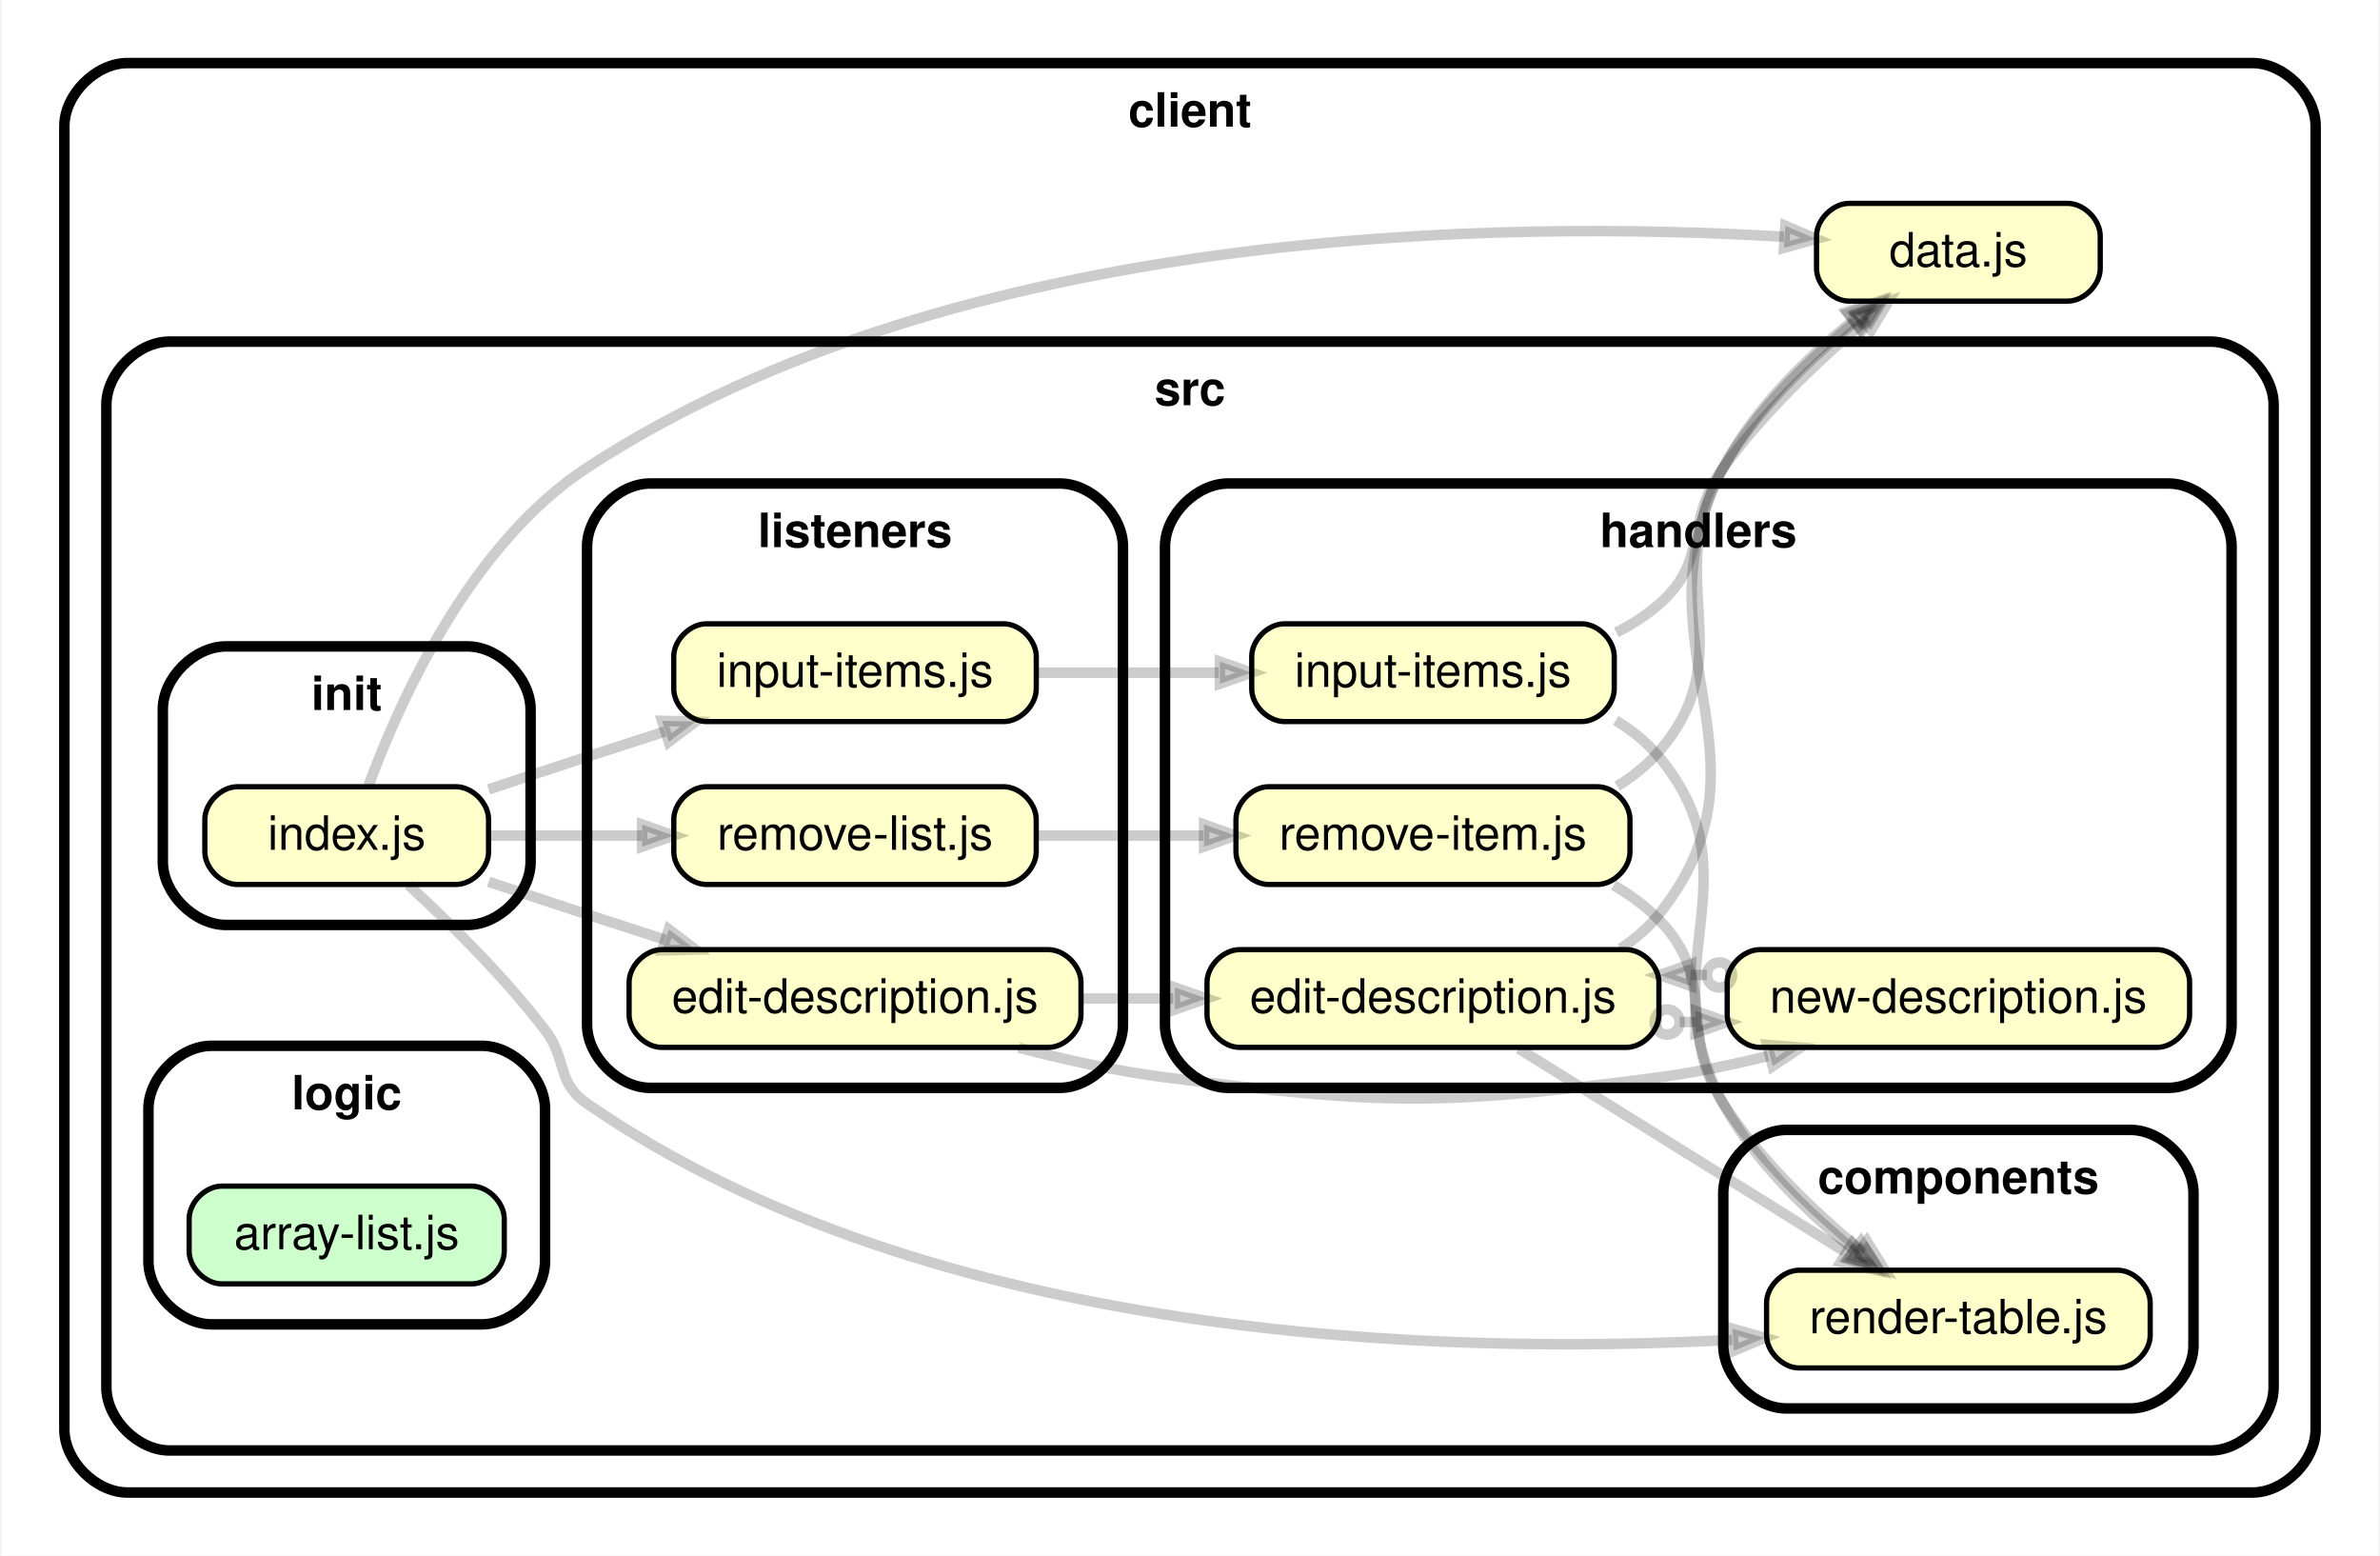
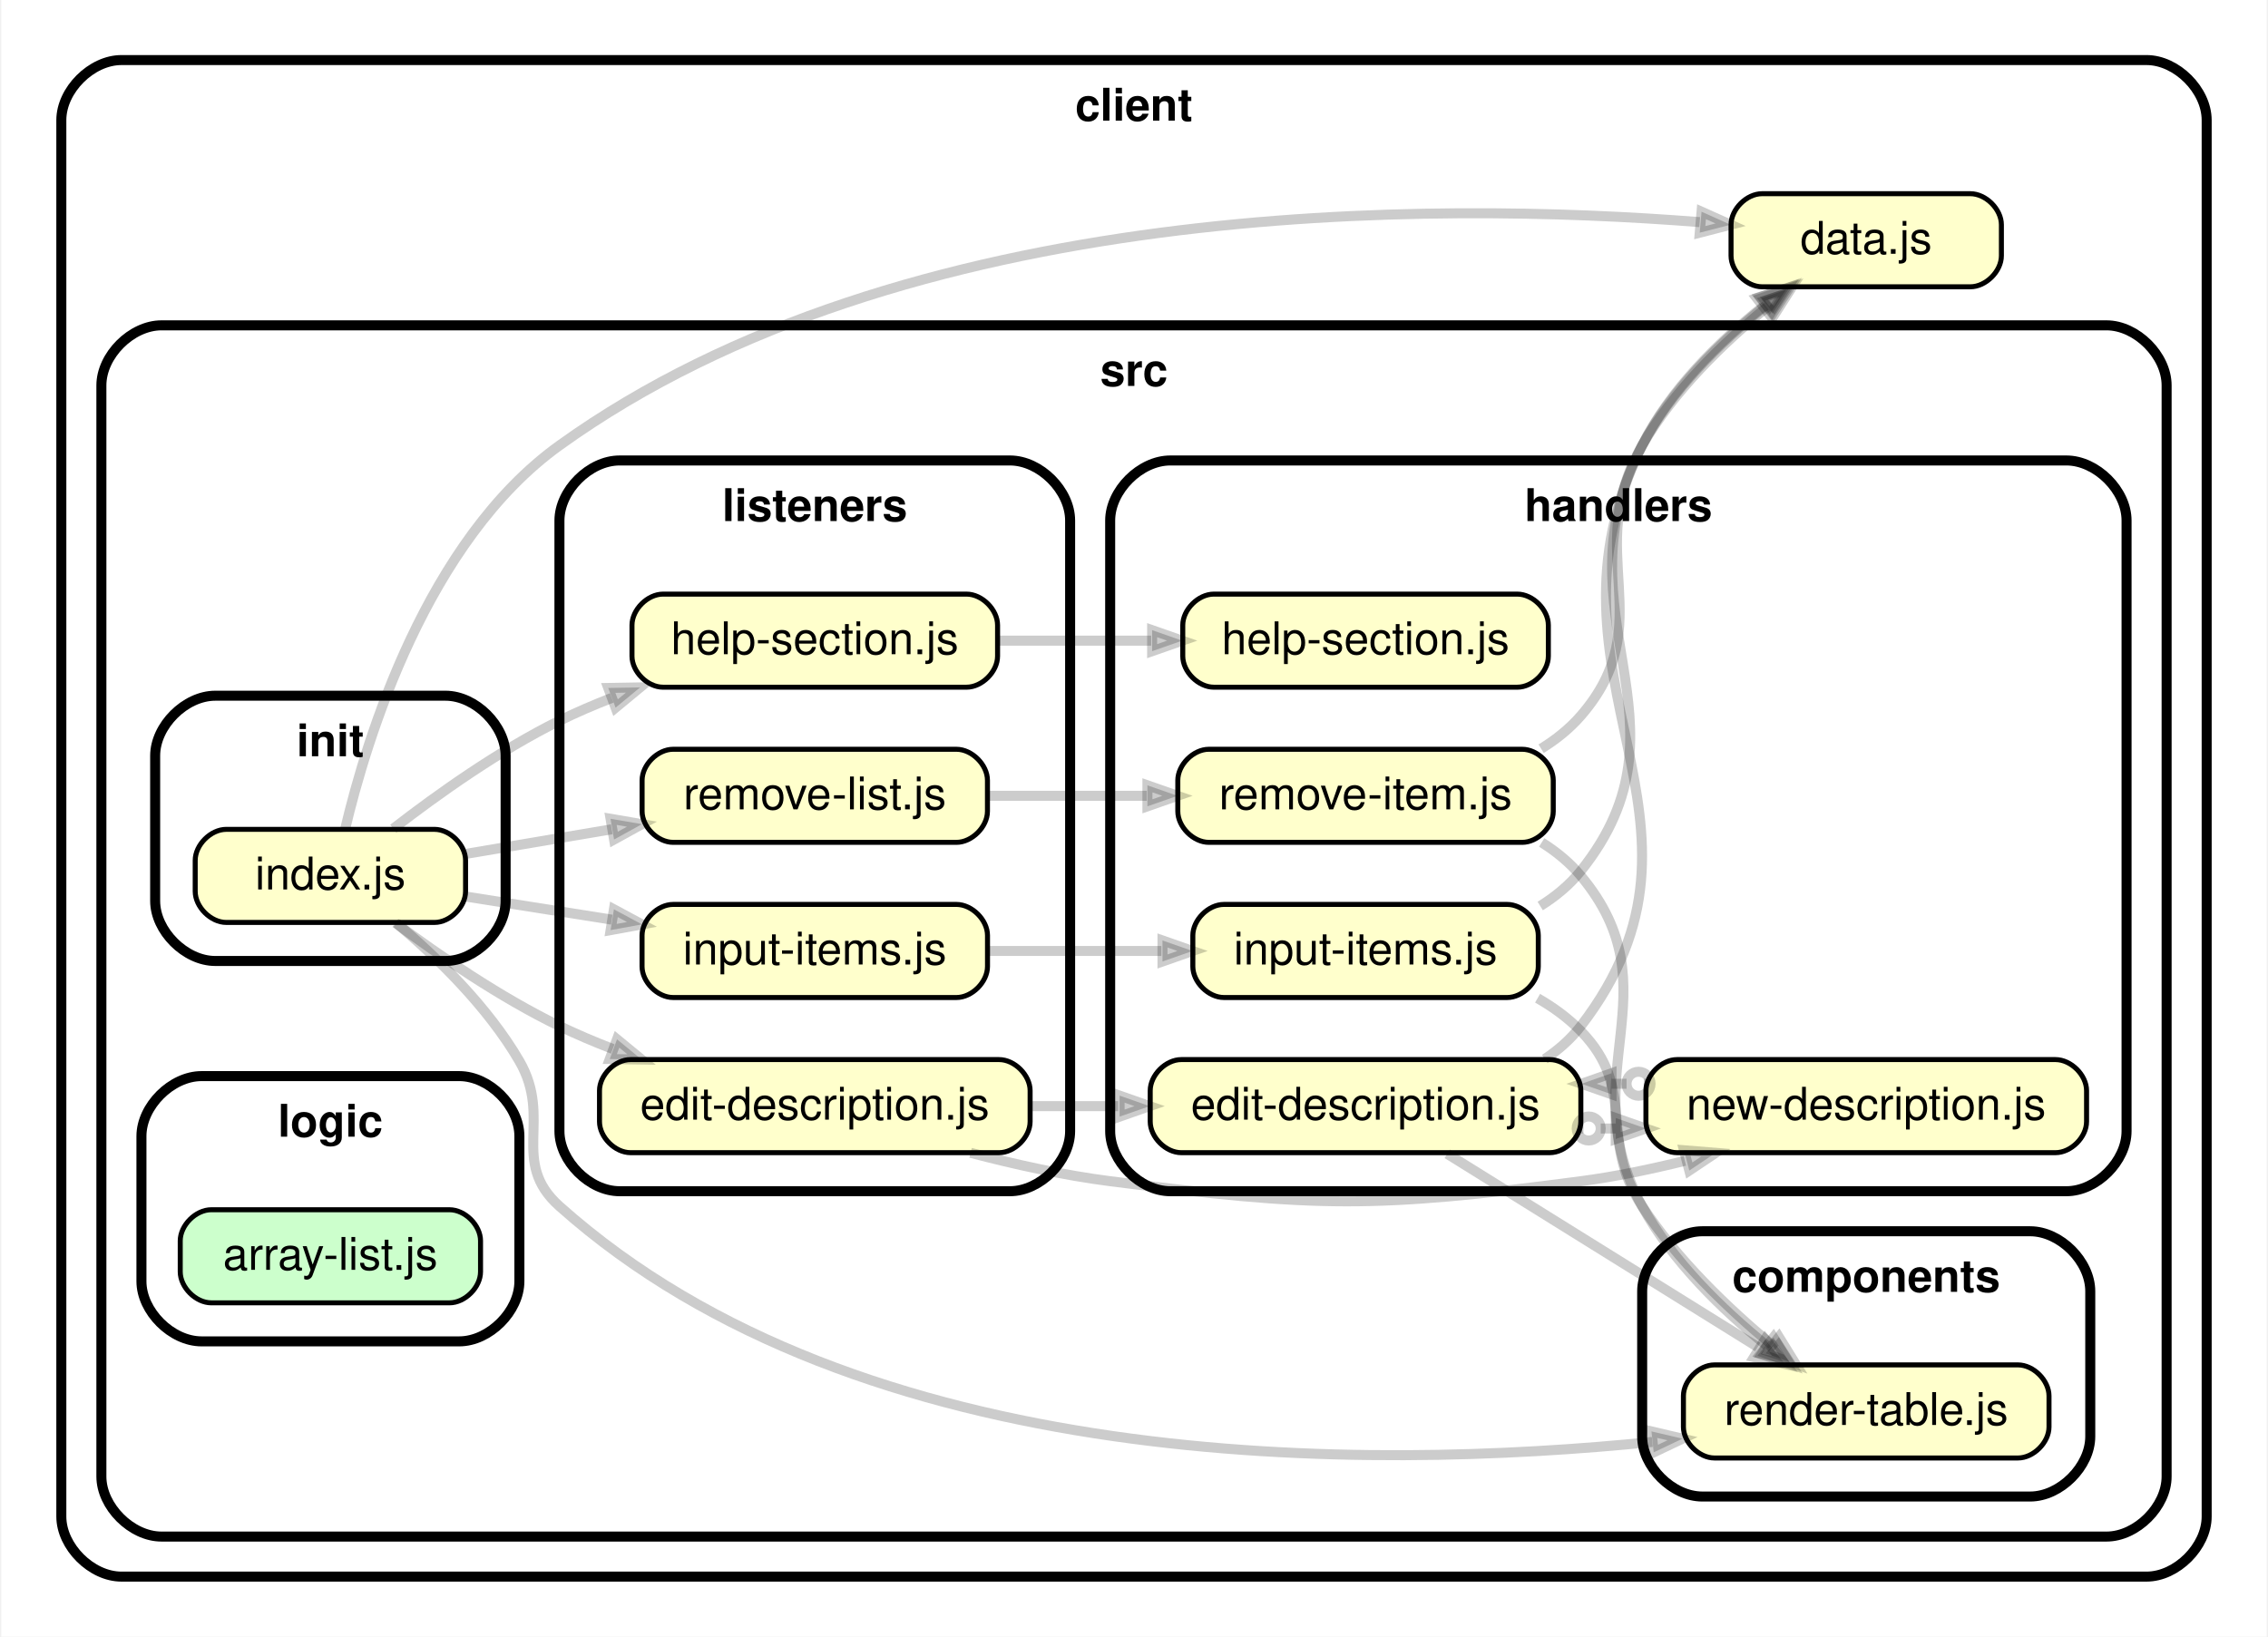
- <svg xmlns="http://www.w3.org/2000/svg" xmlns:xlink="http://www.w3.org/1999/xlink" width="453pt" height="296pt" viewBox="0.00 0.00 452.50 296.00">
-   <g id="graph0" class="graph" transform="scale(1 1) rotate(0) translate(4 292)">
-     <polygon fill="white" stroke="transparent" points="-4,4 -4,-292 448.5,-292 448.5,4 -4,4" />
+ <svg xmlns="http://www.w3.org/2000/svg" xmlns:xlink="http://www.w3.org/1999/xlink" width="453pt" height="327pt" viewBox="0.00 0.00 452.50 327.00">
+   <g id="graph0" class="graph" transform="scale(1 1) rotate(0) translate(4 323)">
+     <polygon fill="white" stroke="transparent" points="-4,4 -4,-323 448.5,-323 448.5,4 -4,4" />
    <g id="clust1" class="cluster">
-       <path fill="#ffffff" stroke="black" stroke-width="2" d="M20,-8C20,-8 424.5,-8 424.5,-8 430.5,-8 436.5,-14 436.5,-20 436.5,-20 436.5,-268 436.5,-268 436.5,-274 430.5,-280 424.5,-280 424.5,-280 20,-280 20,-280 14,-280 8,-274 8,-268 8,-268 8,-20 8,-20 8,-14 14,-8 20,-8" />
-       <text text-anchor="middle" x="222.25" y="-267.9" font-family="Helvetica,sans-Serif" font-weight="bold" font-size="9.00">client</text>
+       <path fill="#ffffff" stroke="black" stroke-width="2" d="M20,-8C20,-8 424.5,-8 424.5,-8 430.5,-8 436.5,-14 436.5,-20 436.5,-20 436.5,-299 436.5,-299 436.5,-305 430.5,-311 424.5,-311 424.5,-311 20,-311 20,-311 14,-311 8,-305 8,-299 8,-299 8,-20 8,-20 8,-14 14,-8 20,-8" />
+       <text text-anchor="middle" x="222.25" y="-298.9" font-family="Helvetica,sans-Serif" font-weight="bold" font-size="9.00">client</text>
    </g>
    <g id="clust2" class="cluster">
-       <path fill="#ffffff" stroke="black" stroke-width="2" d="M28,-16C28,-16 416.5,-16 416.5,-16 422.5,-16 428.5,-22 428.5,-28 428.5,-28 428.5,-215 428.5,-215 428.5,-221 422.5,-227 416.5,-227 416.5,-227 28,-227 28,-227 22,-227 16,-221 16,-215 16,-215 16,-28 16,-28 16,-22 22,-16 28,-16" />
-       <text text-anchor="middle" x="222.25" y="-214.9" font-family="Helvetica,sans-Serif" font-weight="bold" font-size="9.00">src</text>
+       <path fill="#ffffff" stroke="black" stroke-width="2" d="M28,-16C28,-16 416.5,-16 416.5,-16 422.5,-16 428.5,-22 428.5,-28 428.5,-28 428.5,-246 428.5,-246 428.5,-252 422.5,-258 416.5,-258 416.5,-258 28,-258 28,-258 22,-258 16,-252 16,-246 16,-246 16,-28 16,-28 16,-22 22,-16 28,-16" />
+       <text text-anchor="middle" x="222.25" y="-245.9" font-family="Helvetica,sans-Serif" font-weight="bold" font-size="9.00">src</text>
    </g>
    <g id="clust3" class="cluster">
      <path fill="#ffffff" stroke="black" stroke-width="2" d="M335.75,-24C335.75,-24 401.25,-24 401.25,-24 407.25,-24 413.25,-30 413.25,-36 413.25,-36 413.25,-65 413.25,-65 413.25,-71 407.25,-77 401.25,-77 401.25,-77 335.75,-77 335.75,-77 329.75,-77 323.75,-71 323.75,-65 323.75,-65 323.75,-36 323.75,-36 323.75,-30 329.75,-24 335.75,-24" />
      <text text-anchor="middle" x="368.5" y="-64.9" font-family="Helvetica,sans-Serif" font-weight="bold" font-size="9.00">components</text>
    </g>
    <g id="clust4" class="cluster">
-       <path fill="#ffffff" stroke="black" stroke-width="2" d="M229.49,-85C229.49,-85 408.5,-85 408.5,-85 414.5,-85 420.5,-91 420.5,-97 420.5,-97 420.5,-188 420.5,-188 420.5,-194 414.5,-200 408.5,-200 408.5,-200 229.49,-200 229.49,-200 223.49,-200 217.49,-194 217.49,-188 217.49,-188 217.49,-97 217.49,-97 217.49,-91 223.49,-85 229.49,-85" />
-       <text text-anchor="middle" x="319" y="-187.9" font-family="Helvetica,sans-Serif" font-weight="bold" font-size="9.00">handlers</text>
+       <path fill="#ffffff" stroke="black" stroke-width="2" d="M229.49,-85C229.49,-85 408.5,-85 408.5,-85 414.5,-85 420.5,-91 420.5,-97 420.5,-97 420.5,-219 420.5,-219 420.5,-225 414.5,-231 408.5,-231 408.5,-231 229.49,-231 229.49,-231 223.49,-231 217.49,-225 217.49,-219 217.49,-219 217.49,-97 217.49,-97 217.49,-91 223.49,-85 229.49,-85" />
+       <text text-anchor="middle" x="319" y="-218.9" font-family="Helvetica,sans-Serif" font-weight="bold" font-size="9.00">handlers</text>
    </g>
    <g id="clust5" class="cluster">
-       <path fill="#ffffff" stroke="black" stroke-width="2" d="M38.74,-116C38.74,-116 84.74,-116 84.74,-116 90.74,-116 96.74,-122 96.74,-128 96.74,-128 96.74,-157 96.74,-157 96.74,-163 90.74,-169 84.74,-169 84.74,-169 38.74,-169 38.74,-169 32.74,-169 26.74,-163 26.74,-157 26.74,-157 26.74,-128 26.74,-128 26.74,-122 32.74,-116 38.74,-116" />
-       <text text-anchor="middle" x="61.74" y="-156.9" font-family="Helvetica,sans-Serif" font-weight="bold" font-size="9.00">init</text>
+       <path fill="#ffffff" stroke="black" stroke-width="2" d="M38.74,-131C38.74,-131 84.74,-131 84.74,-131 90.74,-131 96.74,-137 96.74,-143 96.74,-143 96.74,-172 96.74,-172 96.74,-178 90.74,-184 84.74,-184 84.74,-184 38.74,-184 38.74,-184 32.74,-184 26.74,-178 26.74,-172 26.74,-172 26.74,-143 26.74,-143 26.74,-137 32.74,-131 38.74,-131" />
+       <text text-anchor="middle" x="61.74" y="-171.9" font-family="Helvetica,sans-Serif" font-weight="bold" font-size="9.00">init</text>
    </g>
    <g id="clust6" class="cluster">
-       <path fill="#ffffff" stroke="black" stroke-width="2" d="M119.49,-85C119.49,-85 197.49,-85 197.49,-85 203.49,-85 209.49,-91 209.49,-97 209.49,-97 209.49,-188 209.49,-188 209.49,-194 203.49,-200 197.49,-200 197.49,-200 119.49,-200 119.49,-200 113.49,-200 107.49,-194 107.49,-188 107.49,-188 107.49,-97 107.49,-97 107.49,-91 113.49,-85 119.49,-85" />
-       <text text-anchor="middle" x="158.49" y="-187.9" font-family="Helvetica,sans-Serif" font-weight="bold" font-size="9.00">listeners</text>
+       <path fill="#ffffff" stroke="black" stroke-width="2" d="M119.49,-85C119.49,-85 197.49,-85 197.49,-85 203.49,-85 209.49,-91 209.49,-97 209.49,-97 209.49,-219 209.49,-219 209.49,-225 203.49,-231 197.49,-231 197.49,-231 119.49,-231 119.49,-231 113.49,-231 107.49,-225 107.49,-219 107.49,-219 107.49,-97 107.49,-97 107.49,-91 113.49,-85 119.49,-85" />
+       <text text-anchor="middle" x="158.49" y="-218.9" font-family="Helvetica,sans-Serif" font-weight="bold" font-size="9.00">listeners</text>
    </g>
    <g id="clust7" class="cluster">
-       <path fill="#ffffff" stroke="black" stroke-width="2" d="M36,-40C36,-40 87.49,-40 87.49,-40 93.49,-40 99.49,-46 99.49,-52 99.49,-52 99.49,-81 99.49,-81 99.49,-87 93.49,-93 87.49,-93 87.49,-93 36,-93 36,-93 30,-93 24,-87 24,-81 24,-81 24,-52 24,-52 24,-46 30,-40 36,-40" />
-       <text text-anchor="middle" x="61.74" y="-80.9" font-family="Helvetica,sans-Serif" font-weight="bold" font-size="9.00">logic</text>
+       <path fill="#ffffff" stroke="black" stroke-width="2" d="M36,-55C36,-55 87.49,-55 87.49,-55 93.49,-55 99.49,-61 99.49,-67 99.49,-67 99.49,-96 99.49,-96 99.49,-102 93.49,-108 87.49,-108 87.49,-108 36,-108 36,-108 30,-108 24,-102 24,-96 24,-96 24,-67 24,-67 24,-61 30,-55 36,-55" />
+       <text text-anchor="middle" x="61.74" y="-95.9" font-family="Helvetica,sans-Serif" font-weight="bold" font-size="9.00">logic</text>
    </g>
    <g id="node1" class="node">
      <g id="a_node1">
        <a xlink:href="../client/data.js" xlink:title="data.js">
-           <path fill="#ffffcc" stroke="black" d="M389.3,-253.3C389.3,-253.3 347.7,-253.3 347.7,-253.3 344.6,-253.3 341.5,-250.2 341.5,-247.1 341.5,-247.1 341.5,-240.9 341.5,-240.9 341.5,-237.8 344.6,-234.7 347.7,-234.7 347.7,-234.7 389.3,-234.7 389.3,-234.7 392.4,-234.7 395.5,-237.8 395.5,-240.9 395.5,-240.9 395.5,-247.1 395.5,-247.1 395.5,-250.2 392.4,-253.3 389.3,-253.3" />
-           <text text-anchor="middle" x="368.5" y="-241.3" font-family="Helvetica,sans-Serif" font-size="9.00">data.js</text>
+           <path fill="#ffffcc" stroke="black" d="M389.3,-284.3C389.3,-284.3 347.7,-284.3 347.7,-284.3 344.6,-284.3 341.5,-281.2 341.5,-278.1 341.5,-278.1 341.5,-271.9 341.5,-271.9 341.5,-268.8 344.6,-265.7 347.7,-265.7 347.7,-265.7 389.3,-265.7 389.3,-265.7 392.4,-265.7 395.5,-268.8 395.5,-271.9 395.5,-271.9 395.5,-278.1 395.5,-278.1 395.5,-281.2 392.4,-284.3 389.3,-284.3" />
+           <text text-anchor="middle" x="368.5" y="-272.3" font-family="Helvetica,sans-Serif" font-size="9.00">data.js</text>
        </a>
      </g>
    </g>
    <g id="node2" class="node">
      <g id="a_node2">
        <a xlink:href="../client/src/components/render-table.js" xlink:title="render-table.js">
          <path fill="#ffffcc" stroke="black" d="M398.81,-50.3C398.81,-50.3 338.19,-50.3 338.19,-50.3 335.09,-50.3 331.99,-47.2 331.99,-44.1 331.99,-44.1 331.99,-37.9 331.99,-37.9 331.99,-34.8 335.09,-31.7 338.19,-31.7 338.19,-31.7 398.81,-31.7 398.81,-31.7 401.91,-31.7 405.01,-34.8 405.01,-37.9 405.01,-37.9 405.01,-44.1 405.01,-44.1 405.01,-47.2 401.91,-50.3 398.81,-50.3" />
          <text text-anchor="middle" x="368.5" y="-38.3" font-family="Helvetica,sans-Serif" font-size="9.00">render-table.js</text>
        </a>
      </g>
    </g>
    <g id="node3" class="node">
      <g id="a_node3">
        <a xlink:href="../client/src/handlers/edit-description.js" xlink:title="edit-description.js">
          <path fill="#ffffcc" stroke="black" d="M305.3,-111.3C305.3,-111.3 231.69,-111.3 231.69,-111.3 228.59,-111.3 225.49,-108.2 225.49,-105.1 225.49,-105.1 225.49,-98.9 225.49,-98.9 225.49,-95.8 228.59,-92.7 231.69,-92.7 231.69,-92.7 305.3,-92.7 305.3,-92.7 308.4,-92.7 311.5,-95.8 311.5,-98.9 311.5,-98.9 311.5,-105.1 311.5,-105.1 311.5,-108.2 308.4,-111.3 305.3,-111.3" />
          <text text-anchor="middle" x="268.5" y="-99.3" font-family="Helvetica,sans-Serif" font-size="9.00">edit-description.js</text>
        </a>
      </g>
    </g>
    <g id="edge1" class="edge">
-       <path fill="none" stroke="#000000" stroke-width="2" stroke-opacity="0.2" d="M304.19,-111.49C306.94,-113.29 309.45,-115.44 311.5,-118 335.35,-147.8 306.11,-169.15 323.75,-203 329.51,-214.06 339.47,-223.75 348.42,-230.93" />
-       <polygon fill="#000000" fill-opacity="0.2" stroke="#000000" stroke-width="2" stroke-opacity="0.2" points="347.23,-232.66 353.26,-234.65 349.79,-229.33 347.23,-232.66" />
+       <path fill="none" stroke="#000000" stroke-width="2" stroke-opacity="0.2" d="M304.29,-111.4C307.03,-113.23 309.5,-115.4 311.5,-118 343.12,-159.08 300.66,-187.58 323.75,-234 329.22,-245.01 338.96,-254.59 347.86,-261.71" />
+       <polygon fill="#000000" fill-opacity="0.2" stroke="#000000" stroke-width="2" stroke-opacity="0.2" points="346.65,-263.43 352.69,-265.41 349.21,-260.1 346.65,-263.43" />
    </g>
    <g id="edge2" class="edge">
      <path fill="none" stroke="#000000" stroke-width="2" stroke-opacity="0.2" d="M284.81,-92.47C301.5,-82.08 328.28,-65.41 346.83,-53.87" />
      <polygon fill="#000000" fill-opacity="0.2" stroke="#000000" stroke-width="2" stroke-opacity="0.2" points="348.31,-55.42 352.3,-50.46 346.09,-51.85 348.31,-55.42" />
    </g>
    <g id="node4" class="node">
      <g id="a_node4">
        <a xlink:href="../client/src/handlers/new-description.js" xlink:title="new-description.js">
          <path fill="#ffffcc" stroke="black" d="M406.31,-111.3C406.31,-111.3 330.7,-111.3 330.7,-111.3 327.6,-111.3 324.5,-108.2 324.5,-105.1 324.5,-105.1 324.5,-98.9 324.5,-98.9 324.5,-95.8 327.6,-92.7 330.7,-92.7 330.7,-92.7 406.31,-92.7 406.31,-92.7 409.41,-92.7 412.51,-95.8 412.51,-98.9 412.51,-98.9 412.51,-105.1 412.51,-105.1 412.51,-108.2 409.41,-111.3 406.31,-111.3" />
          <text text-anchor="middle" x="368.5" y="-99.3" font-family="Helvetica,sans-Serif" font-size="9.00">new-description.js</text>
        </a>
      </g>
    </g>
    <g id="edge3" class="edge">
      <path fill="none" stroke="#000000" stroke-width="2" stroke-opacity="0.2" d="M311.63,-97.54C311.76,-97.54 311.89,-97.54 312.03,-97.54" />
      <polygon fill="#000000" fill-opacity="0.2" stroke="#000000" stroke-width="2" stroke-opacity="0.2" points="318.47,-99.63 324.47,-97.53 318.47,-95.43 318.47,-99.63" />
      <polyline fill="none" stroke="#000000" stroke-width="2" stroke-opacity="0.2" points="318.47,-97.53 315.47,-97.53 " />
      <ellipse fill="none" stroke="#000000" stroke-width="2" stroke-opacity="0.2" cx="313.07" cy="-97.53" rx="2.4" ry="2.4" />
    </g>
    <g id="edge6" class="edge">
      <path fill="none" stroke="#000000" stroke-width="2" stroke-opacity="0.2" d="M324.47,-106.47C324.34,-106.47 324.2,-106.47 324.07,-106.47" />
      <polygon fill="#000000" fill-opacity="0.2" stroke="#000000" stroke-width="2" stroke-opacity="0.2" points="317.63,-104.37 311.63,-106.46 317.63,-108.57 317.63,-104.37" />
      <polyline fill="none" stroke="#000000" stroke-width="2" stroke-opacity="0.2" points="317.63,-106.47 320.63,-106.47 " />
      <ellipse fill="none" stroke="#000000" stroke-width="2" stroke-opacity="0.2" cx="323.03" cy="-106.47" rx="2.4" ry="2.4" />
    </g>
    <g id="node5" class="node">
      <g id="a_node5">
-         <a xlink:href="../client/src/handlers/input-items.js" xlink:title="input-items.js">
-           <path fill="#ffffcc" stroke="black" d="M296.79,-173.3C296.79,-173.3 240.2,-173.3 240.2,-173.3 237.1,-173.3 234,-170.2 234,-167.1 234,-167.1 234,-160.9 234,-160.9 234,-157.8 237.1,-154.7 240.2,-154.7 240.2,-154.7 296.79,-154.7 296.79,-154.7 299.9,-154.7 303,-157.8 303,-160.9 303,-160.9 303,-167.1 303,-167.1 303,-170.2 299.9,-173.3 296.79,-173.3" />
-           <text text-anchor="middle" x="268.5" y="-161.3" font-family="Helvetica,sans-Serif" font-size="9.00">input-items.js</text>
-         </a>
-       </g>
-     </g>
-     <g id="edge4" class="edge">
-       <path fill="none" stroke="#000000" stroke-width="2" stroke-opacity="0.2" d="M303.4,-171.66C306.32,-173.13 309.08,-174.9 311.5,-177 321.14,-185.38 316.23,-192.67 323.75,-203 331.29,-213.37 341.71,-223.25 350.48,-230.72" />
-       <polygon fill="#000000" fill-opacity="0.2" stroke="#000000" stroke-width="2" stroke-opacity="0.2" points="349.21,-232.38 355.16,-234.6 351.89,-229.15 349.21,-232.38" />
-     </g>
-     <g id="edge5" class="edge">
-       <path fill="none" stroke="#000000" stroke-width="2" stroke-opacity="0.2" d="M303.28,-154.93C306.37,-153.04 309.2,-150.76 311.5,-148 330.61,-125.09 309.43,-108.17 323.75,-82 329.74,-71.06 339.7,-61.38 348.61,-54.17" />
-       <polygon fill="#000000" fill-opacity="0.2" stroke="#000000" stroke-width="2" stroke-opacity="0.2" points="349.97,-55.78 353.42,-50.44 347.4,-52.46 349.97,-55.78" />
+         <a xlink:href="../client/src/handlers/help-section.js" xlink:title="help-section.js">
+           <path fill="#ffffcc" stroke="black" d="M298.81,-204.3C298.81,-204.3 238.19,-204.3 238.19,-204.3 235.09,-204.3 231.99,-201.2 231.99,-198.1 231.99,-198.1 231.99,-191.9 231.99,-191.9 231.99,-188.8 235.09,-185.7 238.19,-185.7 238.19,-185.7 298.81,-185.7 298.81,-185.7 301.91,-185.7 305.01,-188.8 305.01,-191.9 305.01,-191.9 305.01,-198.1 305.01,-198.1 305.01,-201.2 301.91,-204.3 298.81,-204.3" />
+           <text text-anchor="middle" x="268.5" y="-192.3" font-family="Helvetica,sans-Serif" font-size="9.00">help-section.js</text>
+         </a>
+       </g>
    </g>
    <g id="node6" class="node">
      <g id="a_node6">
-         <a xlink:href="../client/src/handlers/remove-item.js" xlink:title="remove-item.js">
-           <path fill="#ffffcc" stroke="black" d="M299.79,-142.3C299.79,-142.3 237.2,-142.3 237.2,-142.3 234.1,-142.3 231,-139.2 231,-136.1 231,-136.1 231,-129.9 231,-129.9 231,-126.8 234.1,-123.7 237.2,-123.7 237.2,-123.7 299.79,-123.7 299.79,-123.7 302.89,-123.7 305.99,-126.8 305.99,-129.9 305.99,-129.9 305.99,-136.1 305.99,-136.1 305.99,-139.2 302.89,-142.3 299.79,-142.3" />
-           <text text-anchor="middle" x="268.5" y="-130.3" font-family="Helvetica,sans-Serif" font-size="9.00">remove-item.js</text>
-         </a>
-       </g>
-     </g>
-     <g id="edge7" class="edge">
-       <path fill="none" stroke="#000000" stroke-width="2" stroke-opacity="0.2" d="M303.57,-142.41C306.53,-144.23 309.25,-146.41 311.5,-149 327.63,-167.58 311.51,-181.65 323.75,-203 329.95,-213.82 339.93,-223.49 348.79,-230.72" />
-       <polygon fill="#000000" fill-opacity="0.2" stroke="#000000" stroke-width="2" stroke-opacity="0.2" points="347.56,-232.42 353.57,-234.48 350.15,-229.12 347.56,-232.42" />
-     </g>
-     <g id="edge8" class="edge">
+         <a xlink:href="../client/src/handlers/input-items.js" xlink:title="input-items.js">
+           <path fill="#ffffcc" stroke="black" d="M296.79,-142.3C296.79,-142.3 240.2,-142.3 240.2,-142.3 237.1,-142.3 234,-139.2 234,-136.1 234,-136.1 234,-129.9 234,-129.9 234,-126.8 237.1,-123.7 240.2,-123.7 240.2,-123.7 296.79,-123.7 296.79,-123.7 299.9,-123.7 303,-126.8 303,-129.9 303,-129.9 303,-136.1 303,-136.1 303,-139.2 299.9,-142.3 296.79,-142.3" />
+           <text text-anchor="middle" x="268.5" y="-130.3" font-family="Helvetica,sans-Serif" font-size="9.00">input-items.js</text>
+         </a>
+       </g>
+     </g>
+     <g id="edge4" class="edge">
+       <path fill="none" stroke="#000000" stroke-width="2" stroke-opacity="0.2" d="M303.39,-141.98C306.46,-143.89 309.26,-146.2 311.5,-149 335.35,-178.8 306.11,-200.15 323.75,-234 329.51,-245.06 339.47,-254.75 348.42,-261.93" />
+       <polygon fill="#000000" fill-opacity="0.2" stroke="#000000" stroke-width="2" stroke-opacity="0.2" points="347.23,-263.66 353.26,-265.65 349.79,-260.33 347.23,-263.66" />
+     </g>
+     <g id="edge5" class="edge">
      <path fill="none" stroke="#000000" stroke-width="2" stroke-opacity="0.2" d="M302.86,-123.56C306.04,-121.74 309,-119.57 311.5,-117 322.99,-105.19 314.75,-95.81 323.75,-82 330.65,-71.4 340.86,-61.63 349.68,-54.28" />
      <polygon fill="#000000" fill-opacity="0.2" stroke="#000000" stroke-width="2" stroke-opacity="0.2" points="351.06,-55.87 354.4,-50.46 348.42,-52.6 351.06,-55.87" />
    </g>
    <g id="node7" class="node">
      <g id="a_node7">
-         <a xlink:href="../client/src/init/index.js" xlink:title="index.js">
-           <path fill="#ffffcc" stroke="black" d="M82.54,-142.3C82.54,-142.3 40.94,-142.3 40.94,-142.3 37.84,-142.3 34.74,-139.2 34.74,-136.1 34.74,-136.1 34.74,-129.9 34.74,-129.9 34.74,-126.8 37.84,-123.7 40.94,-123.7 40.94,-123.7 82.54,-123.7 82.54,-123.7 85.64,-123.7 88.74,-126.8 88.74,-129.9 88.74,-129.9 88.74,-136.1 88.74,-136.1 88.74,-139.2 85.64,-142.3 82.54,-142.3" />
-           <text text-anchor="middle" x="61.74" y="-130.3" font-family="Helvetica,sans-Serif" font-size="9.00">index.js</text>
-         </a>
-       </g>
-     </g>
-     <g id="edge9" class="edge">
-       <path fill="none" stroke="#000000" stroke-width="2" stroke-opacity="0.2" d="M65.91,-142.55C71.59,-158.02 85.04,-188.32 107.49,-203 178.42,-249.39 283.04,-250.08 335.31,-246.94" />
-       <polygon fill="#000000" fill-opacity="0.2" stroke="#000000" stroke-width="2" stroke-opacity="0.2" points="335.57,-249.03 341.42,-246.54 335.3,-244.84 335.57,-249.03" />
-     </g>
-     <g id="edge10" class="edge">
-       <path fill="none" stroke="#000000" stroke-width="2" stroke-opacity="0.2" d="M73.48,-123.61C81.25,-116.49 91.7,-106.23 99.49,-96 103.83,-90.3 101.59,-86.07 107.49,-82 173.22,-36.64 270.38,-34.1 325.43,-37.06" />
-       <polygon fill="#000000" fill-opacity="0.2" stroke="#000000" stroke-width="2" stroke-opacity="0.2" points="325.49,-39.17 331.6,-37.43 325.74,-34.98 325.49,-39.17" />
+         <a xlink:href="../client/src/handlers/remove-item.js" xlink:title="remove-item.js">
+           <path fill="#ffffcc" stroke="black" d="M299.79,-173.3C299.79,-173.3 237.2,-173.3 237.2,-173.3 234.1,-173.3 231,-170.2 231,-167.1 231,-167.1 231,-160.9 231,-160.9 231,-157.8 234.1,-154.7 237.2,-154.7 237.2,-154.7 299.79,-154.7 299.79,-154.7 302.89,-154.7 305.99,-157.8 305.99,-160.9 305.99,-160.9 305.99,-167.1 305.99,-167.1 305.99,-170.2 302.89,-173.3 299.79,-173.3" />
+           <text text-anchor="middle" x="268.5" y="-161.3" font-family="Helvetica,sans-Serif" font-size="9.00">remove-item.js</text>
+         </a>
+       </g>
+     </g>
+     <g id="edge7" class="edge">
+       <path fill="none" stroke="#000000" stroke-width="2" stroke-opacity="0.2" d="M303.57,-173.41C306.53,-175.23 309.25,-177.41 311.5,-180 327.63,-198.58 311.51,-212.65 323.75,-234 329.95,-244.82 339.93,-254.49 348.79,-261.72" />
+       <polygon fill="#000000" fill-opacity="0.2" stroke="#000000" stroke-width="2" stroke-opacity="0.2" points="347.56,-263.42 353.57,-265.48 350.15,-260.12 347.56,-263.42" />
+     </g>
+     <g id="edge8" class="edge">
+       <path fill="none" stroke="#000000" stroke-width="2" stroke-opacity="0.2" d="M303.68,-154.68C306.62,-152.84 309.3,-150.64 311.5,-148 330.61,-125.09 309.43,-108.17 323.75,-82 329.74,-71.06 339.7,-61.38 348.61,-54.17" />
+       <polygon fill="#000000" fill-opacity="0.2" stroke="#000000" stroke-width="2" stroke-opacity="0.2" points="349.97,-55.78 353.42,-50.44 347.4,-52.46 349.97,-55.78" />
    </g>
    <g id="node8" class="node">
      <g id="a_node8">
+         <a xlink:href="../client/src/init/index.js" xlink:title="index.js">
+           <path fill="#ffffcc" stroke="black" d="M82.54,-157.3C82.54,-157.3 40.94,-157.3 40.94,-157.3 37.84,-157.3 34.74,-154.2 34.74,-151.1 34.74,-151.1 34.74,-144.9 34.74,-144.9 34.74,-141.8 37.84,-138.7 40.94,-138.7 40.94,-138.7 82.54,-138.7 82.54,-138.7 85.64,-138.7 88.74,-141.8 88.74,-144.9 88.74,-144.9 88.74,-151.1 88.74,-151.1 88.74,-154.2 85.64,-157.3 82.54,-157.3" />
+           <text text-anchor="middle" x="61.74" y="-145.3" font-family="Helvetica,sans-Serif" font-size="9.00">index.js</text>
+         </a>
+       </g>
+     </g>
+     <g id="edge9" class="edge">
+       <path fill="none" stroke="#000000" stroke-width="2" stroke-opacity="0.2" d="M64.68,-157.33C68.95,-175.37 80.98,-214.93 107.49,-234 176.46,-283.63 282.41,-282.79 335.24,-278.62" />
+       <polygon fill="#000000" fill-opacity="0.2" stroke="#000000" stroke-width="2" stroke-opacity="0.2" points="335.61,-280.7 341.41,-278.1 335.25,-276.51 335.61,-280.7" />
+     </g>
+     <g id="edge10" class="edge">
+       <path fill="none" stroke="#000000" stroke-width="2" stroke-opacity="0.2" d="M74.97,-138.55C83.03,-131.71 93.22,-121.81 99.49,-111 106.2,-99.43 97.52,-90.91 107.49,-82 167.83,-28.1 269.08,-29.15 325.78,-34.91" />
+       <polygon fill="#000000" fill-opacity="0.2" stroke="#000000" stroke-width="2" stroke-opacity="0.2" points="325.61,-37.01 331.8,-35.56 326.06,-32.83 325.61,-37.01" />
+     </g>
+     <g id="node9" class="node">
+       <g id="a_node9">
        <a xlink:href="../client/src/listeners/edit-description.js" xlink:title="edit-description.js">
          <path fill="#ffffcc" stroke="black" d="M195.3,-111.3C195.3,-111.3 121.69,-111.3 121.69,-111.3 118.59,-111.3 115.49,-108.2 115.49,-105.1 115.49,-105.1 115.49,-98.9 115.49,-98.9 115.49,-95.8 118.59,-92.7 121.69,-92.7 121.69,-92.7 195.3,-92.7 195.3,-92.7 198.4,-92.7 201.5,-95.8 201.5,-98.9 201.5,-98.9 201.5,-105.1 201.5,-105.1 201.5,-108.2 198.4,-111.3 195.3,-111.3" />
          <text text-anchor="middle" x="158.49" y="-99.3" font-family="Helvetica,sans-Serif" font-size="9.00">edit-description.js</text>
        </a>
      </g>
    </g>
    <g id="edge11" class="edge">
-       <path fill="none" stroke="#000000" stroke-width="2" stroke-opacity="0.2" d="M88.75,-124.21C94.89,-122.16 101.42,-119.99 107.49,-118 112.28,-116.43 117.34,-114.79 122.32,-113.19" />
-       <polygon fill="#000000" fill-opacity="0.2" stroke="#000000" stroke-width="2" stroke-opacity="0.2" points="123.05,-115.16 128.12,-111.32 121.77,-111.16 123.05,-115.16" />
-     </g>
-     <g id="node9" class="node">
-       <g id="a_node9">
-         <a xlink:href="../client/src/listeners/input-items.js" xlink:title="input-items.js">
-           <path fill="#ffffcc" stroke="black" d="M186.79,-173.3C186.79,-173.3 130.19,-173.3 130.19,-173.3 127.09,-173.3 123.99,-170.2 123.99,-167.1 123.99,-167.1 123.99,-160.9 123.99,-160.9 123.99,-157.8 127.09,-154.7 130.19,-154.7 130.19,-154.7 186.79,-154.7 186.79,-154.7 189.89,-154.7 192.99,-157.8 192.99,-160.9 192.99,-160.9 192.99,-167.1 192.99,-167.1 192.99,-170.2 189.89,-173.3 186.79,-173.3" />
-           <text text-anchor="middle" x="158.49" y="-161.3" font-family="Helvetica,sans-Serif" font-size="9.00">input-items.js</text>
-         </a>
-       </g>
-     </g>
-     <g id="edge12" class="edge">
-       <path fill="none" stroke="#000000" stroke-width="2" stroke-opacity="0.2" d="M88.75,-141.79C94.89,-143.84 101.42,-146.01 107.49,-148 112.28,-149.57 117.34,-151.21 122.32,-152.81" />
-       <polygon fill="#000000" fill-opacity="0.2" stroke="#000000" stroke-width="2" stroke-opacity="0.2" points="121.77,-154.84 128.12,-154.68 123.05,-150.84 121.77,-154.84" />
+       <path fill="none" stroke="#000000" stroke-width="2" stroke-opacity="0.2" d="M74.72,-138.61C83.42,-132.14 95.7,-123.7 107.49,-118 110.88,-116.36 114.48,-114.83 118.14,-113.42" />
+       <polygon fill="#000000" fill-opacity="0.2" stroke="#000000" stroke-width="2" stroke-opacity="0.2" points="118.99,-115.35 123.9,-111.31 117.54,-111.41 118.99,-115.35" />
    </g>
    <g id="node10" class="node">
      <g id="a_node10">
+         <a xlink:href="../client/src/listeners/help-section.js" xlink:title="help-section.js">
+           <path fill="#ffffcc" stroke="black" d="M188.8,-204.3C188.8,-204.3 128.18,-204.3 128.18,-204.3 125.08,-204.3 121.98,-201.2 121.98,-198.1 121.98,-198.1 121.98,-191.9 121.98,-191.9 121.98,-188.8 125.08,-185.7 128.18,-185.7 128.18,-185.7 188.8,-185.7 188.8,-185.7 191.9,-185.7 195,-188.8 195,-191.9 195,-191.9 195,-198.1 195,-198.1 195,-201.2 191.9,-204.3 188.8,-204.3" />
+           <text text-anchor="middle" x="158.49" y="-192.3" font-family="Helvetica,sans-Serif" font-size="9.00">help-section.js</text>
+         </a>
+       </g>
+     </g>
+     <g id="edge12" class="edge">
+       <path fill="none" stroke="#000000" stroke-width="2" stroke-opacity="0.2" d="M74.3,-157.44C83,-164.18 95.45,-173.07 107.49,-179 110.81,-180.64 114.35,-182.16 117.94,-183.56" />
+       <polygon fill="#000000" fill-opacity="0.2" stroke="#000000" stroke-width="2" stroke-opacity="0.2" points="117.24,-185.55 123.6,-185.66 118.7,-181.61 117.24,-185.55" />
+     </g>
+     <g id="node11" class="node">
+       <g id="a_node11">
+         <a xlink:href="../client/src/listeners/input-items.js" xlink:title="input-items.js">
+           <path fill="#ffffcc" stroke="black" d="M186.79,-142.3C186.79,-142.3 130.19,-142.3 130.19,-142.3 127.09,-142.3 123.99,-139.2 123.99,-136.1 123.99,-136.1 123.99,-129.9 123.99,-129.9 123.99,-126.8 127.09,-123.7 130.19,-123.7 130.19,-123.7 186.79,-123.7 186.79,-123.7 189.89,-123.7 192.99,-126.8 192.99,-129.9 192.99,-129.9 192.99,-136.1 192.99,-136.1 192.99,-139.2 189.89,-142.3 186.79,-142.3" />
+           <text text-anchor="middle" x="158.49" y="-130.3" font-family="Helvetica,sans-Serif" font-size="9.00">input-items.js</text>
+         </a>
+       </g>
+     </g>
+     <g id="edge13" class="edge">
+       <path fill="none" stroke="#000000" stroke-width="2" stroke-opacity="0.2" d="M88.88,-143.86C97.87,-142.44 108.13,-140.81 117.94,-139.26" />
+       <polygon fill="#000000" fill-opacity="0.2" stroke="#000000" stroke-width="2" stroke-opacity="0.2" points="118.37,-141.32 123.97,-138.31 117.71,-137.17 118.37,-141.32" />
+     </g>
+     <g id="node12" class="node">
+       <g id="a_node12">
        <a xlink:href="../client/src/listeners/remove-list.js" xlink:title="remove-list.js">
-           <path fill="#ffffcc" stroke="black" d="M186.78,-142.3C186.78,-142.3 130.2,-142.3 130.2,-142.3 127.1,-142.3 124,-139.2 124,-136.1 124,-136.1 124,-129.9 124,-129.9 124,-126.8 127.1,-123.7 130.2,-123.7 130.2,-123.7 186.78,-123.7 186.78,-123.7 189.88,-123.7 192.98,-126.8 192.98,-129.9 192.98,-129.9 192.98,-136.1 192.98,-136.1 192.98,-139.2 189.88,-142.3 186.78,-142.3" />
-           <text text-anchor="middle" x="158.49" y="-130.3" font-family="Helvetica,sans-Serif" font-size="9.00">remove-list.js</text>
-         </a>
-       </g>
-     </g>
-     <g id="edge13" class="edge">
-       <path fill="none" stroke="#000000" stroke-width="2" stroke-opacity="0.2" d="M88.88,-133C97.87,-133 108.13,-133 117.94,-133" />
-       <polygon fill="#000000" fill-opacity="0.2" stroke="#000000" stroke-width="2" stroke-opacity="0.2" points="117.97,-135.1 123.97,-133 117.97,-130.9 117.97,-135.1" />
+           <path fill="#ffffcc" stroke="black" d="M186.78,-173.3C186.78,-173.3 130.2,-173.3 130.2,-173.3 127.1,-173.3 124,-170.2 124,-167.1 124,-167.1 124,-160.9 124,-160.9 124,-157.8 127.1,-154.7 130.2,-154.7 130.2,-154.7 186.78,-154.7 186.78,-154.7 189.88,-154.7 192.98,-157.8 192.98,-160.9 192.98,-160.9 192.98,-167.1 192.98,-167.1 192.98,-170.2 189.88,-173.3 186.78,-173.3" />
+           <text text-anchor="middle" x="158.49" y="-161.3" font-family="Helvetica,sans-Serif" font-size="9.00">remove-list.js</text>
+         </a>
+       </g>
    </g>
    <g id="edge14" class="edge">
+       <path fill="none" stroke="#000000" stroke-width="2" stroke-opacity="0.2" d="M88.88,-152.41C97.87,-153.93 108.13,-155.66 117.94,-157.32" />
+       <polygon fill="#000000" fill-opacity="0.2" stroke="#000000" stroke-width="2" stroke-opacity="0.2" points="117.7,-159.41 123.97,-158.34 118.4,-155.27 117.7,-159.41" />
+     </g>
+     <g id="edge15" class="edge">
      <path fill="none" stroke="#000000" stroke-width="2" stroke-opacity="0.2" d="M201.56,-102C207.3,-102 213.23,-102 219.07,-102" />
      <polygon fill="#000000" fill-opacity="0.2" stroke="#000000" stroke-width="2" stroke-opacity="0.2" points="219.37,-104.1 225.37,-102 219.37,-99.9 219.37,-104.1" />
    </g>
-     <g id="edge15" class="edge">
+     <g id="edge16" class="edge">
      <path fill="none" stroke="#000000" stroke-width="2" stroke-opacity="0.2" d="M189.61,-92.67C198.5,-90.34 208.31,-88.17 217.49,-87 258.94,-81.73 270.08,-81.55 311.5,-87 318.3,-87.89 325.45,-89.38 332.28,-91.07" />
      <polygon fill="#000000" fill-opacity="0.2" stroke="#000000" stroke-width="2" stroke-opacity="0.2" points="332.1,-93.19 338.44,-92.67 333.16,-89.13 332.1,-93.19" />
    </g>
-     <g id="edge16" class="edge">
-       <path fill="none" stroke="#000000" stroke-width="2" stroke-opacity="0.2" d="M193.07,-164C204.04,-164 216.34,-164 227.72,-164" />
-       <polygon fill="#000000" fill-opacity="0.2" stroke="#000000" stroke-width="2" stroke-opacity="0.2" points="227.94,-166.1 233.94,-164 227.94,-161.9 227.94,-166.1" />
-     </g>
    <g id="edge17" class="edge">
-       <path fill="none" stroke="#000000" stroke-width="2" stroke-opacity="0.2" d="M193.07,-133C203.11,-133 214.26,-133 224.81,-133" />
-       <polygon fill="#000000" fill-opacity="0.2" stroke="#000000" stroke-width="2" stroke-opacity="0.2" points="224.93,-135.1 230.93,-133 224.93,-130.9 224.93,-135.1" />
-     </g>
-     <g id="node11" class="node">
-       <g id="a_node11">
+       <path fill="none" stroke="#000000" stroke-width="2" stroke-opacity="0.2" d="M195.16,-195C204.92,-195 215.6,-195 225.68,-195" />
+       <polygon fill="#000000" fill-opacity="0.2" stroke="#000000" stroke-width="2" stroke-opacity="0.2" points="225.87,-197.1 231.87,-195 225.87,-192.9 225.87,-197.1" />
+     </g>
+     <g id="edge18" class="edge">
+       <path fill="none" stroke="#000000" stroke-width="2" stroke-opacity="0.2" d="M193.07,-133C204.04,-133 216.34,-133 227.72,-133" />
+       <polygon fill="#000000" fill-opacity="0.2" stroke="#000000" stroke-width="2" stroke-opacity="0.2" points="227.94,-135.1 233.94,-133 227.94,-130.9 227.94,-135.1" />
+     </g>
+     <g id="edge19" class="edge">
+       <path fill="none" stroke="#000000" stroke-width="2" stroke-opacity="0.2" d="M193.07,-164C203.11,-164 214.26,-164 224.81,-164" />
+       <polygon fill="#000000" fill-opacity="0.2" stroke="#000000" stroke-width="2" stroke-opacity="0.2" points="224.93,-166.1 230.93,-164 224.93,-161.9 224.93,-166.1" />
+     </g>
+     <g id="node13" class="node">
+       <g id="a_node13">
        <a xlink:href="../client/src/logic/array-list.js" xlink:title="array-list.js">
-           <path fill="#ccffcc" stroke="black" d="M85.53,-66.3C85.53,-66.3 37.95,-66.3 37.95,-66.3 34.85,-66.3 31.75,-63.2 31.75,-60.1 31.75,-60.1 31.75,-53.9 31.75,-53.9 31.75,-50.8 34.85,-47.7 37.95,-47.7 37.95,-47.7 85.53,-47.7 85.53,-47.7 88.63,-47.7 91.73,-50.8 91.73,-53.9 91.73,-53.9 91.73,-60.1 91.73,-60.1 91.73,-63.2 88.63,-66.3 85.53,-66.3" />
-           <text text-anchor="middle" x="61.74" y="-54.3" font-family="Helvetica,sans-Serif" font-size="9.00">array-list.js</text>
+           <path fill="#ccffcc" stroke="black" d="M85.53,-81.3C85.53,-81.3 37.95,-81.3 37.95,-81.3 34.85,-81.3 31.75,-78.2 31.75,-75.1 31.75,-75.1 31.75,-68.9 31.75,-68.9 31.75,-65.8 34.85,-62.7 37.95,-62.7 37.95,-62.7 85.53,-62.7 85.53,-62.7 88.63,-62.7 91.73,-65.8 91.73,-68.9 91.73,-68.9 91.73,-75.1 91.73,-75.1 91.73,-78.2 88.63,-81.3 85.53,-81.3" />
+           <text text-anchor="middle" x="61.74" y="-69.3" font-family="Helvetica,sans-Serif" font-size="9.00">array-list.js</text>
        </a>
      </g>
    </g>
  </g>
</svg>
